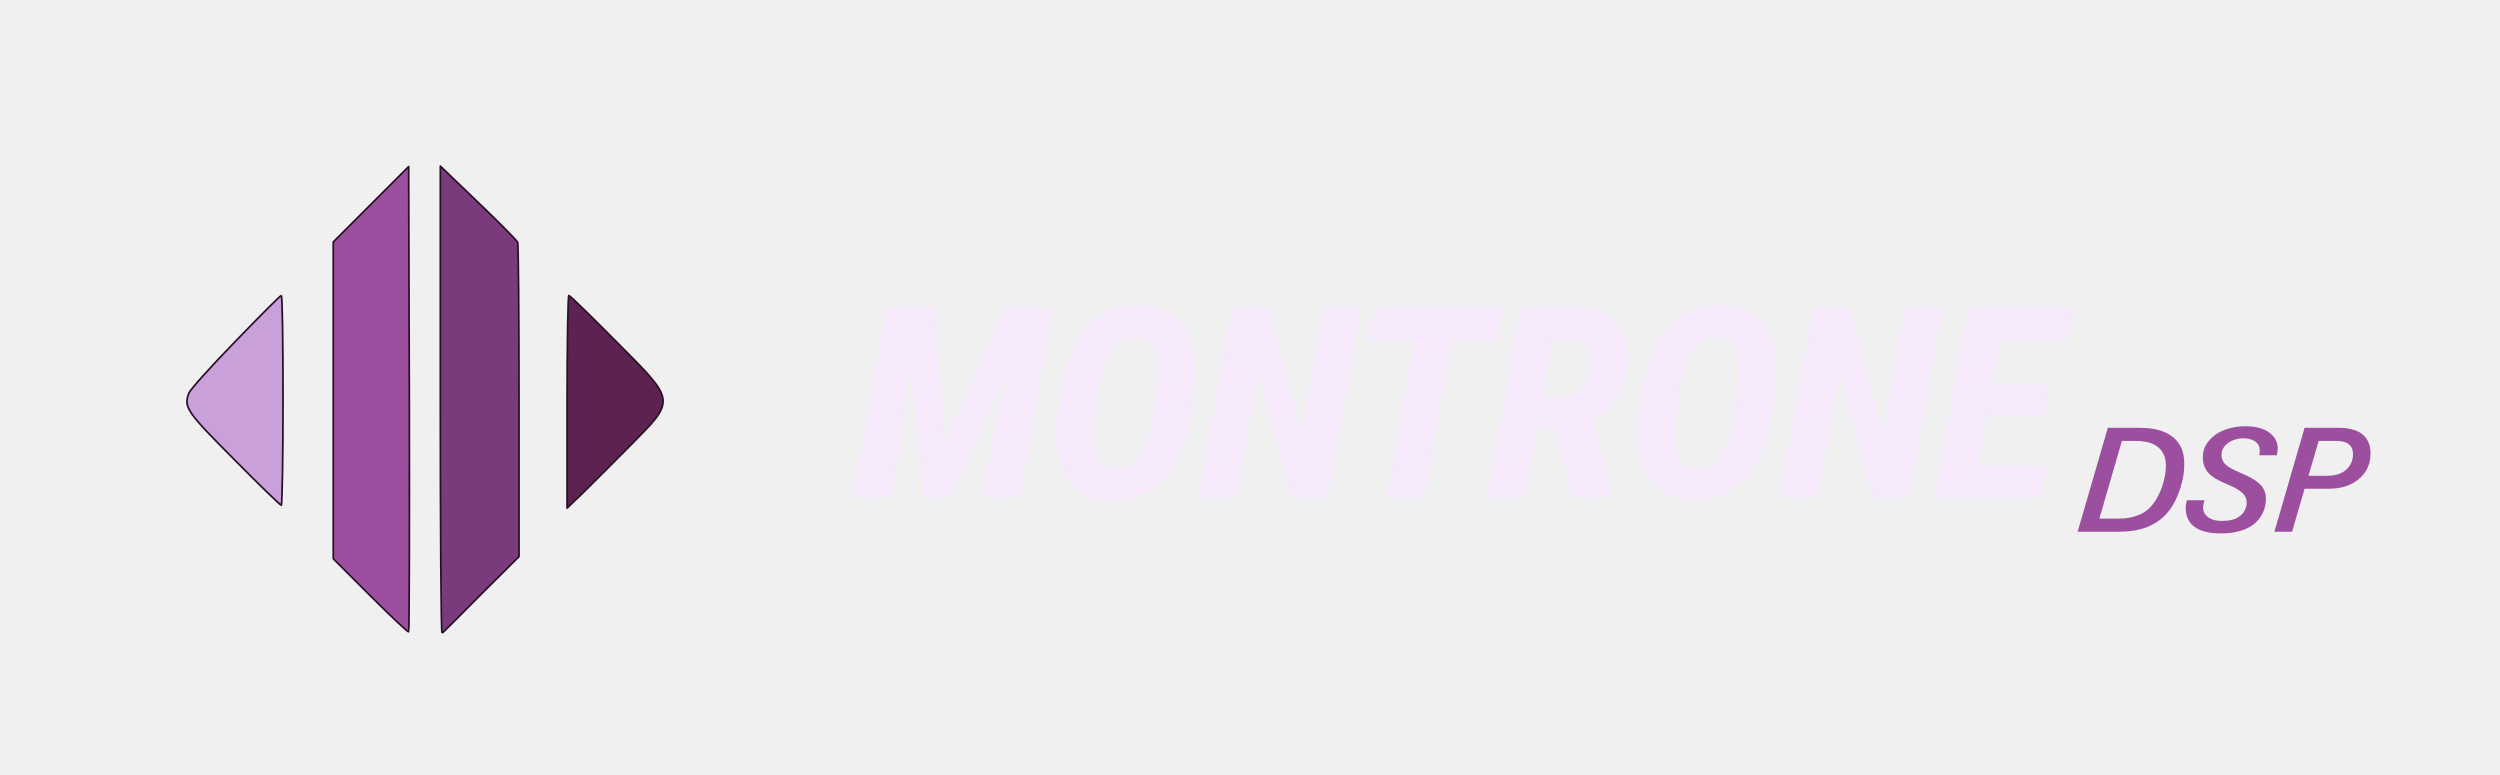
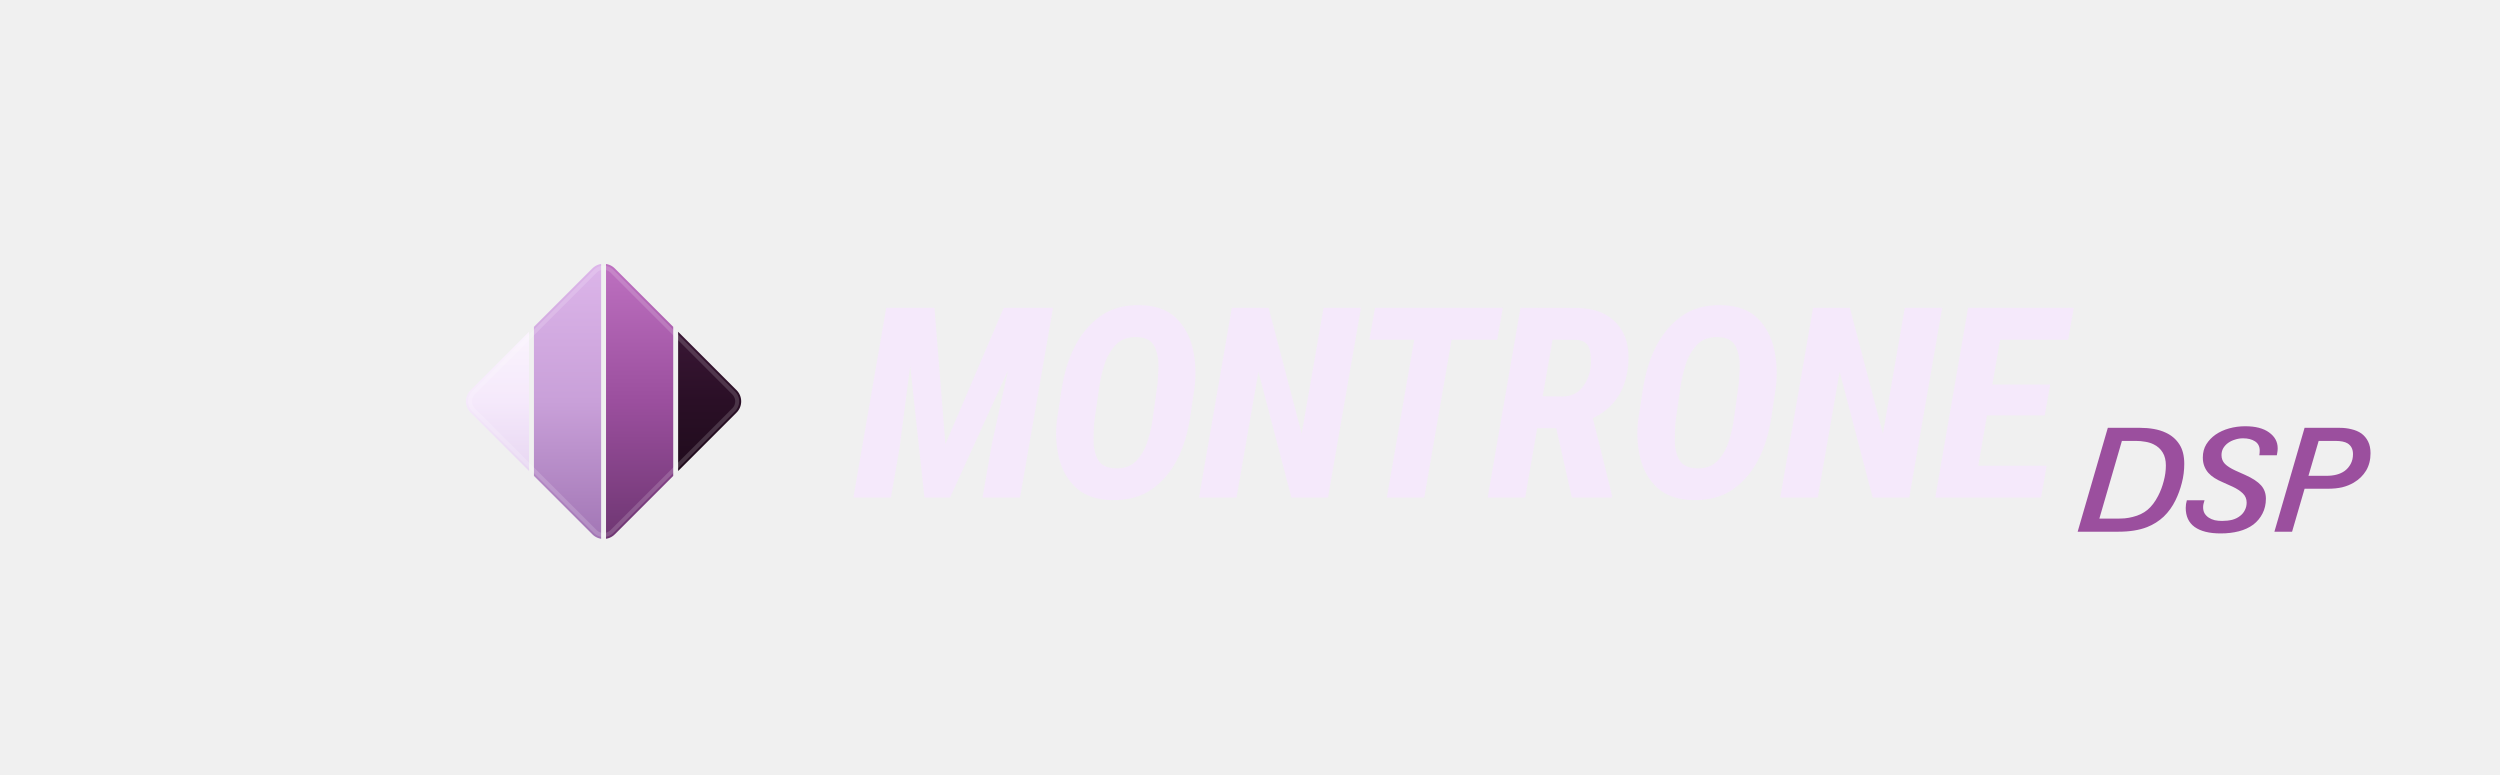
<svg xmlns="http://www.w3.org/2000/svg" viewBox="20 15 1000 310">
  <defs>
</defs>
-   <g transform="translate(60.896,45.896) scale(1.61384)">
-     <defs>
-       <style>
-       .st0 {
-         stroke: #2a0f26;
-         stroke-linecap: round;
-         stroke-width: 6px;
-         opacity: 1;
-       }
- 
-       .st1 {
-         fill: #9b4f9e;
-         isolation: isolate;
-         stroke: #9b4f9e;
-         stroke-width: 6px;
-         opacity: 1;
-       }
- 
-       .st5 {
-         stroke: url(#glowGrad);
-         stroke-width: 10px;
-         stroke-linecap: round;
-         opacity: .2;
-         filter: url(#softBlur);
-       }
-     </style>
-       <linearGradient id="Sfumatura_senza_nome_4" data-name="Sfumatura senza nome 4" x1="90" y1="-16.8" x2="91.5" y2="-16.8" gradientTransform="translate(-26793 1726.6) scale(296 98)" gradientUnits="userSpaceOnUse">
-         <stop offset="0" stop-color="#e3a8e0" />
-         <stop offset=".35" stop-color="#9b4f9e" />
-         <stop offset=".65" stop-color="#9b4f9e" />
-         <stop offset="1" stop-color="#e3a8e0" />
-       </linearGradient>
-       <linearGradient id="ringGrad" x1="45.21" y1="45.21" x2="114.79" y2="114.79" gradientUnits="userSpaceOnUse">
-         <stop offset="0" stop-color="#c9a0d9" />
-         <stop offset=".5" stop-color="#5c2350" />
-         <stop offset="1" stop-color="#c9a0d9" />
-       </linearGradient>
-       <linearGradient id="glowGrad" x1="90" y1="-16.8" x2="91.5" y2="-16.8" gradientTransform="translate(-26793 1726.6) scale(296 98)" gradientUnits="userSpaceOnUse">
-         <stop offset="0" stop-color="#e3a8e0" />
-         <stop offset=".5" stop-color="#9b4f9e" />
-         <stop offset="1" stop-color="#e3a8e0" />
-       </linearGradient>
-     </defs>
-     <g transform="translate(21,22.0488) scale(0.541601)">
-       <g transform="translate(-34.04148,336.164) scale(0.1,-0.1)" stroke="#2a0f26" stroke-width="8" stroke-linejoin="round">
-         <path fill="#C9A0D9" d="M563 2561 c-112 -115 -208 -222 -214 -238 -24 -65 -11 -84 209 -305 113 -115 210 -208 214 -208 4 0 8 216 8 480 0 264 -3 480 -8 480 -4 0 -98 -94 -209 -209z" />
-         <path fill="#9B4F9E" d="M1183 3188 l-173 -173 0 -725 0 -725 170 -170 c93 -93 172 -167 175 -164 3 3 4 484 3 1067 l-3 1062 -172 -172z" />
-         <path fill="#7A3B7D" d="M1500 2289 c0 -590 3 -1069 8 -1065 4 3 85 84 179 179 l173 172 0 712 c0 391 -3 718 -6 726 -3 8 -84 90 -180 182 l-174 167 0 -1073z" />
-         <path fill="#5C2350" d="M2080 2283 l0 -486 68 65 c37 36 133 133 214 214 218 221 220 204 -60 486 -113 114 -209 208 -214 208 -4 0 -8 -219 -8 -487z" />
-       </g>
-     </g>
+   <defs>
+     <linearGradient id="iconGradLavender" x1="261.43" y1="117.88" x2="261.43" y2="233.23" gradientUnits="userSpaceOnUse">
+       <stop offset="0" stop-color="#ffffff" />
+       <stop offset=".5" stop-color="#f5e9fb" />
+       <stop offset="1" stop-color="#d9c3e8" />
+     </linearGradient>
+     <linearGradient id="iconGradLilac" x1="261.43" y1="117.88" x2="261.43" y2="233.23" gradientUnits="userSpaceOnUse">
+       <stop offset="0" stop-color="#ddb6ea" />
+       <stop offset=".5" stop-color="#c9a0d9" />
+       <stop offset="1" stop-color="#a074b3" />
+     </linearGradient>
+     <linearGradient id="iconGradOrchid" x1="261.43" y1="117.88" x2="261.43" y2="233.23" gradientUnits="userSpaceOnUse">
+       <stop offset="0" stop-color="#bf72c2" />
+       <stop offset=".5" stop-color="#9b4f9e" />
+       <stop offset="1" stop-color="#6c3570" />
+     </linearGradient>
+     <linearGradient id="iconGradAubergine" x1="261.43" y1="117.88" x2="261.43" y2="233.23" gradientUnits="userSpaceOnUse">
+       <stop offset="0" stop-color="#4a1f45" />
+       <stop offset=".5" stop-color="#2a0f26" />
+       <stop offset="1" stop-color="#150712" />
+     </linearGradient>
+   </defs>
+   <g id="icon-diamond">
+     <path d="M 208.241,171.064 L 207.823,171.525 L 207.452,172.025 L 207.132,172.559 L 206.866,173.122 L 206.656,173.708 L 206.505,174.312 L 206.413,174.928 L 206.383,175.550 L 206.413,176.172 L 206.505,176.788 L 206.656,177.392 L 206.866,177.978 L 207.132,178.541 L 207.452,179.075 L 207.823,179.575 L 208.241,180.036 L 231.612,203.407 L 231.612,147.693 Z" fill="url(#iconGradLavender)" />
+     <path d="M 260.192,120.625 L 259.588,120.776 L 259.002,120.986 L 258.439,121.252 L 257.905,121.572 L 257.405,121.943 L 256.944,122.361 L 233.573,145.732 L 233.573,205.368 L 256.944,228.739 L 257.405,229.157 L 257.905,229.528 L 258.439,229.848 L 259.002,230.114 L 259.588,230.324 L 260.192,230.475 L 260.450,230.513 L 260.450,120.587 Z" fill="url(#iconGradLilac)" />
+     <path d="M 265.455,121.943 L 264.955,121.572 L 264.421,121.252 L 263.858,120.986 L 263.272,120.776 L 262.668,120.625 L 262.410,120.587 L 262.410,230.513 L 262.668,230.475 L 263.272,230.324 L 263.858,230.114 L 264.421,229.848 L 264.955,229.528 L 265.455,229.157 L 265.916,228.739 L 289.287,205.368 L 289.287,145.732 L 265.916,122.361 Z" fill="url(#iconGradOrchid)" />
+     <path d="M 314.619,180.036 L 315.037,179.575 L 315.408,179.075 L 315.728,178.541 L 315.994,177.978 L 316.204,177.392 L 316.355,176.788 L 316.447,176.172 L 316.477,175.550 L 316.447,174.928 L 316.355,174.312 L 316.204,173.708 L 315.994,173.122 L 315.728,172.559 L 315.408,172.025 L 315.037,171.525 L 314.619,171.064 L 291.248,147.693 L 291.248,203.407 Z" fill="url(#iconGradAubergine)" />
+     <path d="M 264.812,123.520 L 264.438,123.181 L 264.065,122.904 L 263.666,122.665 L 263.245,122.466 L 262.807,122.309 L 262.355,122.196 L 261.895,122.128 L 261.430,122.105 L 260.965,122.128 L 260.505,122.196 L 260.053,122.309 L 259.615,122.466 L 259.194,122.665 L 258.795,122.904 L 258.422,123.181 L 258.048,123.520 L 209.400,172.168 L 209.061,172.542 L 208.784,172.915 L 208.545,173.314 L 208.346,173.735 L 208.189,174.173 L 208.076,174.625 L 208.008,175.085 L 207.985,175.550 L 208.008,176.015 L 208.076,176.475 L 208.189,176.927 L 208.346,177.365 L 208.545,177.786 L 208.784,178.185 L 209.061,178.558 L 209.400,178.932 L 258.048,227.580 L 258.422,227.919 L 258.795,228.196 L 259.194,228.435 L 259.615,228.634 L 260.053,228.791 L 260.505,228.904 L 260.965,228.972 L 261.430,228.995 L 261.895,228.972 L 262.355,228.904 L 262.807,228.791 L 263.245,228.634 L 263.666,228.435 L 264.065,228.196 L 264.438,227.919 L 264.812,227.580 L 313.460,178.932 L 313.799,178.558 L 314.076,178.185 L 314.315,177.786 L 314.514,177.365 L 314.671,176.927 L 314.784,176.475 L 314.852,176.015 L 314.875,175.550 L 314.852,175.085 L 314.784,174.625 L 314.671,174.173 L 314.514,173.735 L 314.315,173.314 L 314.076,172.915 L 313.799,172.542 L 313.460,172.168 Z" fill="none" stroke="#ffffff" stroke-opacity="0.16" stroke-width="1.6" />
  </g>
  <g transform="translate(360.947,120.947) scale(1.36842)">
    <defs>
</defs>
    <g style="fill:rgb(0, 0, 0);stroke:none;color:rgb(255, 255, 255);stroke-width:1px;stroke-linecap:butt;stroke-linejoin:miter;opacity:1;font-family:&quot;Anthropic Sans&quot;, -apple-system, BlinkMacSystemFont, &quot;Segoe UI&quot;, sans-serif;font-size:16px;font-weight:400;text-anchor:start;dominant-baseline:auto">
      <path fill="#f5e9fb" opacity="1" d="m 27.193,52.423 17.062,-39.876 H 58.652 L 49.017,68 H 38.048 L 40.752,52.461 45.475,30.904 28.564,68 h -7.503 L 16.91,29.533 13.787,53.527 11.273,68 H 0.305 L 9.902,12.547 H 23.994 Z m 72.811,-16.415 -1.219,8.227 Q 96.538,59.202 87.626,65.524 82.865,68.914 75.819,68.762 69.192,68.609 65.422,65.182 61.689,61.754 60.395,56.422 59.1,51.052 59.823,45.225 l 1.295,-8.531 Q 63.403,21.688 72.239,15.175 q 4.837,-3.58 11.959,-3.39 6.741,0.152 10.436,3.771 3.694,3.618 4.913,9.141 1.219,5.484 0.457,11.312 z M 89.492,29.876 q 0.076,-3.39 -1.181,-5.979 -1.257,-2.628 -4.951,-2.78 -4.037,-0.19 -6.322,2.209 -2.285,2.399 -3.39,5.903 -1.066,3.504 -1.523,6.703 l -1.333,9.331 q -0.305,2.59 -0.305,5.865 -0.038,3.275 1.257,5.751 1.333,2.438 4.951,2.59 3.923,0.19 6.17,-2.057 2.247,-2.285 3.352,-5.637 1.104,-3.39 1.523,-6.475 L 89.226,34.637 Z M 148.668,12.547 139.032,68 H 128.33 L 118.694,31.247 112.296,68 h -10.969 l 9.598,-55.453 h 10.74 l 9.674,36.791 6.398,-36.791 z m 2.466,9.331 1.638,-9.331 h 37.362 l -1.638,9.331 H 175.166 L 167.168,68 H 156.237 l 7.998,-46.122 z M 210.31,68 205.739,47.738 h -5.561 L 196.675,68 h -10.969 l 9.598,-55.453 16.758,0.038 q 7.465,0.19 11.388,4.57 3.961,4.38 3.352,11.845 -0.952,11.35 -10.359,15.806 l 5.599,22.585 V 68 Z m -5.637,-46.122 -2.895,16.529 5.713,0.076 q 3.732,-0.038 5.789,-2.552 2.057,-2.514 2.514,-6.018 0.343,-2.666 -0.305,-5.218 -0.647,-2.59 -3.885,-2.78 z m 65.231,14.13 -1.219,8.227 q -2.247,14.968 -11.159,21.29 -4.761,3.39 -11.807,3.237 -6.627,-0.152 -10.397,-3.58 -3.732,-3.428 -5.027,-8.76 Q 229,51.052 229.724,45.225 l 1.295,-8.531 q 2.285,-15.006 11.121,-21.519 4.837,-3.58 11.959,-3.39 6.741,0.152 10.436,3.771 3.694,3.618 4.913,9.141 1.219,5.484 0.457,11.312 z m -10.512,-6.132 q 0.076,-3.39 -1.181,-5.979 -1.257,-2.628 -4.951,-2.78 -4.037,-0.19 -6.322,2.209 -2.285,2.399 -3.39,5.903 -1.066,3.504 -1.523,6.703 l -1.333,9.331 q -0.305,2.59 -0.305,5.865 -0.038,3.275 1.257,5.751 1.333,2.438 4.951,2.59 3.923,0.19 6.17,-2.057 2.247,-2.285 3.352,-5.637 1.104,-3.39 1.523,-6.475 l 1.485,-10.664 z M 318.568,12.547 308.933,68 H 298.23 L 288.595,31.247 282.196,68 h -10.969 l 9.598,-55.453 h 10.74 l 9.674,36.791 6.398,-36.791 z M 316.54,68 326.138,12.547 h 30.888 l -1.638,9.331 h -19.881 l -2.285,13.102 h 16.91 l -1.6,9.026 h -16.872 l -2.552,14.701 h 19.995 L 347.466,68 Z" style="fill:rgb(245, 233, 251);stroke:none;color:rgb(255, 255, 255);stroke-width:1px;stroke-linecap:butt;stroke-linejoin:miter;opacity:1;font-family:&quot;Anthropic Sans&quot;, -apple-system, BlinkMacSystemFont, &quot;Segoe UI&quot;, sans-serif;font-size:16px;font-weight:400;text-anchor:start;dominant-baseline:auto" />
    </g>
    <g style="fill:rgb(0, 0, 0);stroke:none;color:rgb(255, 255, 255);stroke-width:1px;stroke-linecap:butt;stroke-linejoin:miter;opacity:1;font-family:&quot;Anthropic Sans&quot;, -apple-system, BlinkMacSystemFont, &quot;Segoe UI&quot;, sans-serif;font-size:16px;font-weight:400;text-anchor:start;dominant-baseline:auto">
      <path fill="#9b4f9e" opacity="1" d="m 389.323,58.176 q 0,2.898 -0.714,5.586 -0.672,2.646 -1.848,5.04 -1.344,2.772 -3.444,4.788 -2.1,1.974 -4.872,3.066 -1.722,0.672 -3.822,1.008 -2.058,0.336 -4.662,0.336 h -11.802 l 8.82,-30.366 h 9.45 q 2.1,0 3.99,0.336 1.932,0.336 3.528,1.092 2.52,1.176 3.948,3.402 1.428,2.184 1.428,5.712 z m -5.376,0.462 q 0,-2.268 -0.924,-3.78 -0.924,-1.554 -2.646,-2.394 -1.092,-0.546 -2.436,-0.756 -1.344,-0.252 -2.814,-0.252 h -4.032 l -6.594,22.722 h 4.41 q 1.848,0 3.024,-0.084 1.218,-0.126 2.352,-0.42 2.562,-0.63 4.284,-2.058 1.764,-1.47 3.108,-4.074 1.05,-2.016 1.638,-4.326 0.63,-2.31 0.63,-4.578 z m 32.684,-5.04 q 0,0.588 -0.084,1.092 -0.042,0.462 -0.168,0.966 h -5.124 q 0.126,-0.63 0.126,-1.344 0,-1.848 -1.386,-2.73 -1.344,-0.882 -3.486,-0.882 -1.218,0 -2.352,0.378 -1.134,0.336 -2.016,0.966 -0.882,0.63 -1.428,1.554 -0.504,0.882 -0.504,2.016 0,1.512 1.008,2.562 1.008,1.008 3.108,1.974 l 2.814,1.26 q 3.192,1.428 4.62,3.024 1.428,1.596 1.428,3.906 0,2.436 -1.008,4.368 -0.966,1.89 -2.646,3.192 -1.806,1.344 -4.242,1.974 -2.436,0.63 -5.334,0.63 -4.956,0 -7.602,-1.89 -2.604,-1.89 -2.604,-5.586 0,-1.134 0.336,-2.226 h 5.166 q -0.42,1.176 -0.42,2.016 0,1.05 0.42,1.806 0.462,0.756 1.218,1.26 0.756,0.504 1.764,0.756 1.008,0.21 2.142,0.21 1.596,0 2.982,-0.336 1.386,-0.378 2.394,-1.218 0.84,-0.672 1.302,-1.638 0.504,-0.966 0.504,-2.184 0,-1.596 -1.134,-2.688 -1.134,-1.092 -2.94,-1.932 l -2.982,-1.344 q -1.302,-0.546 -2.352,-1.218 -1.05,-0.672 -1.806,-1.512 -0.756,-0.882 -1.176,-1.974 -0.42,-1.092 -0.42,-2.52 0,-2.142 1.008,-3.822 1.05,-1.68 2.73,-2.856 1.722,-1.176 3.948,-1.806 2.268,-0.63 4.704,-0.63 4.494,0 6.972,1.806 2.52,1.806 2.52,4.62 z m 27.14,1.47 q 0,2.898 -1.302,5.082 -1.302,2.142 -3.57,3.486 -1.554,0.924 -3.444,1.386 -1.848,0.42 -4.242,0.42 h -6.72 L 420.839,78 h -5.166 l 8.82,-30.366 h 10.248 q 1.89,0 3.486,0.42 1.638,0.378 2.856,1.218 1.26,0.924 1.974,2.352 0.714,1.428 0.714,3.444 z m -5.124,0.252 q 0,-2.142 -1.596,-3.15 -1.176,-0.714 -3.612,-0.714 h -4.83 l -2.982,10.206 h 5.25 q 3.36,0 5.334,-1.428 1.092,-0.798 1.764,-2.058 0.672,-1.26 0.672,-2.856 z" style="fill:rgb(155, 79, 158);stroke:none;color:rgb(255, 255, 255);stroke-width:1px;stroke-linecap:butt;stroke-linejoin:miter;opacity:1;font-family:&quot;Anthropic Sans&quot;, -apple-system, BlinkMacSystemFont, &quot;Segoe UI&quot;, sans-serif;font-size:16px;font-weight:400;text-anchor:start;dominant-baseline:auto" />
    </g>
  </g>
</svg>
